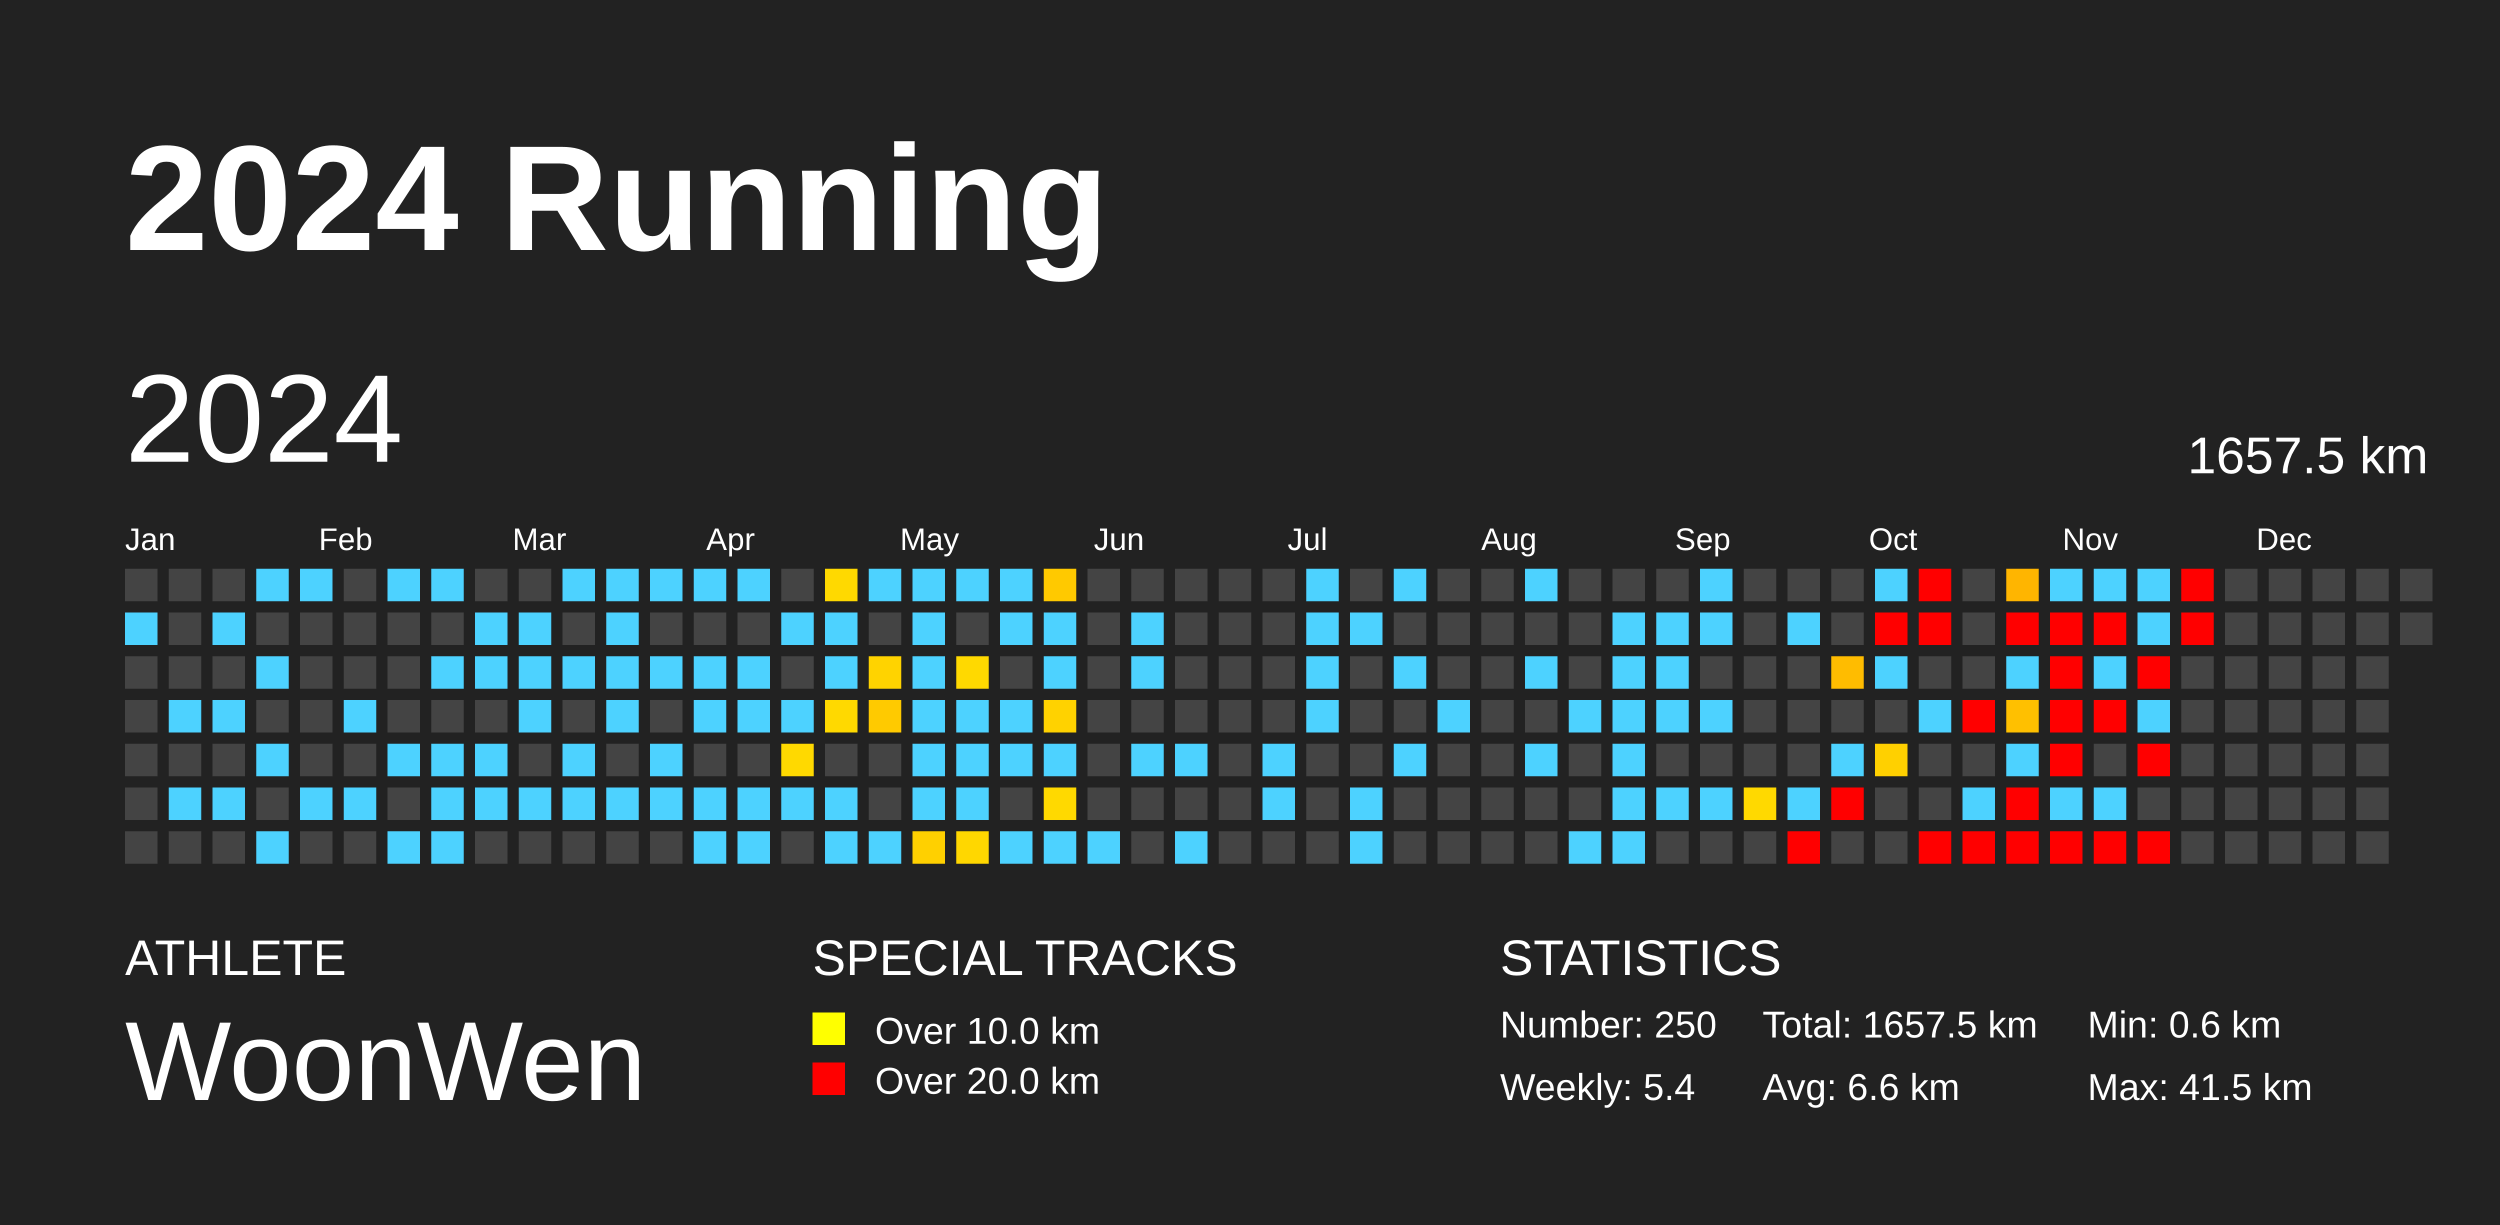
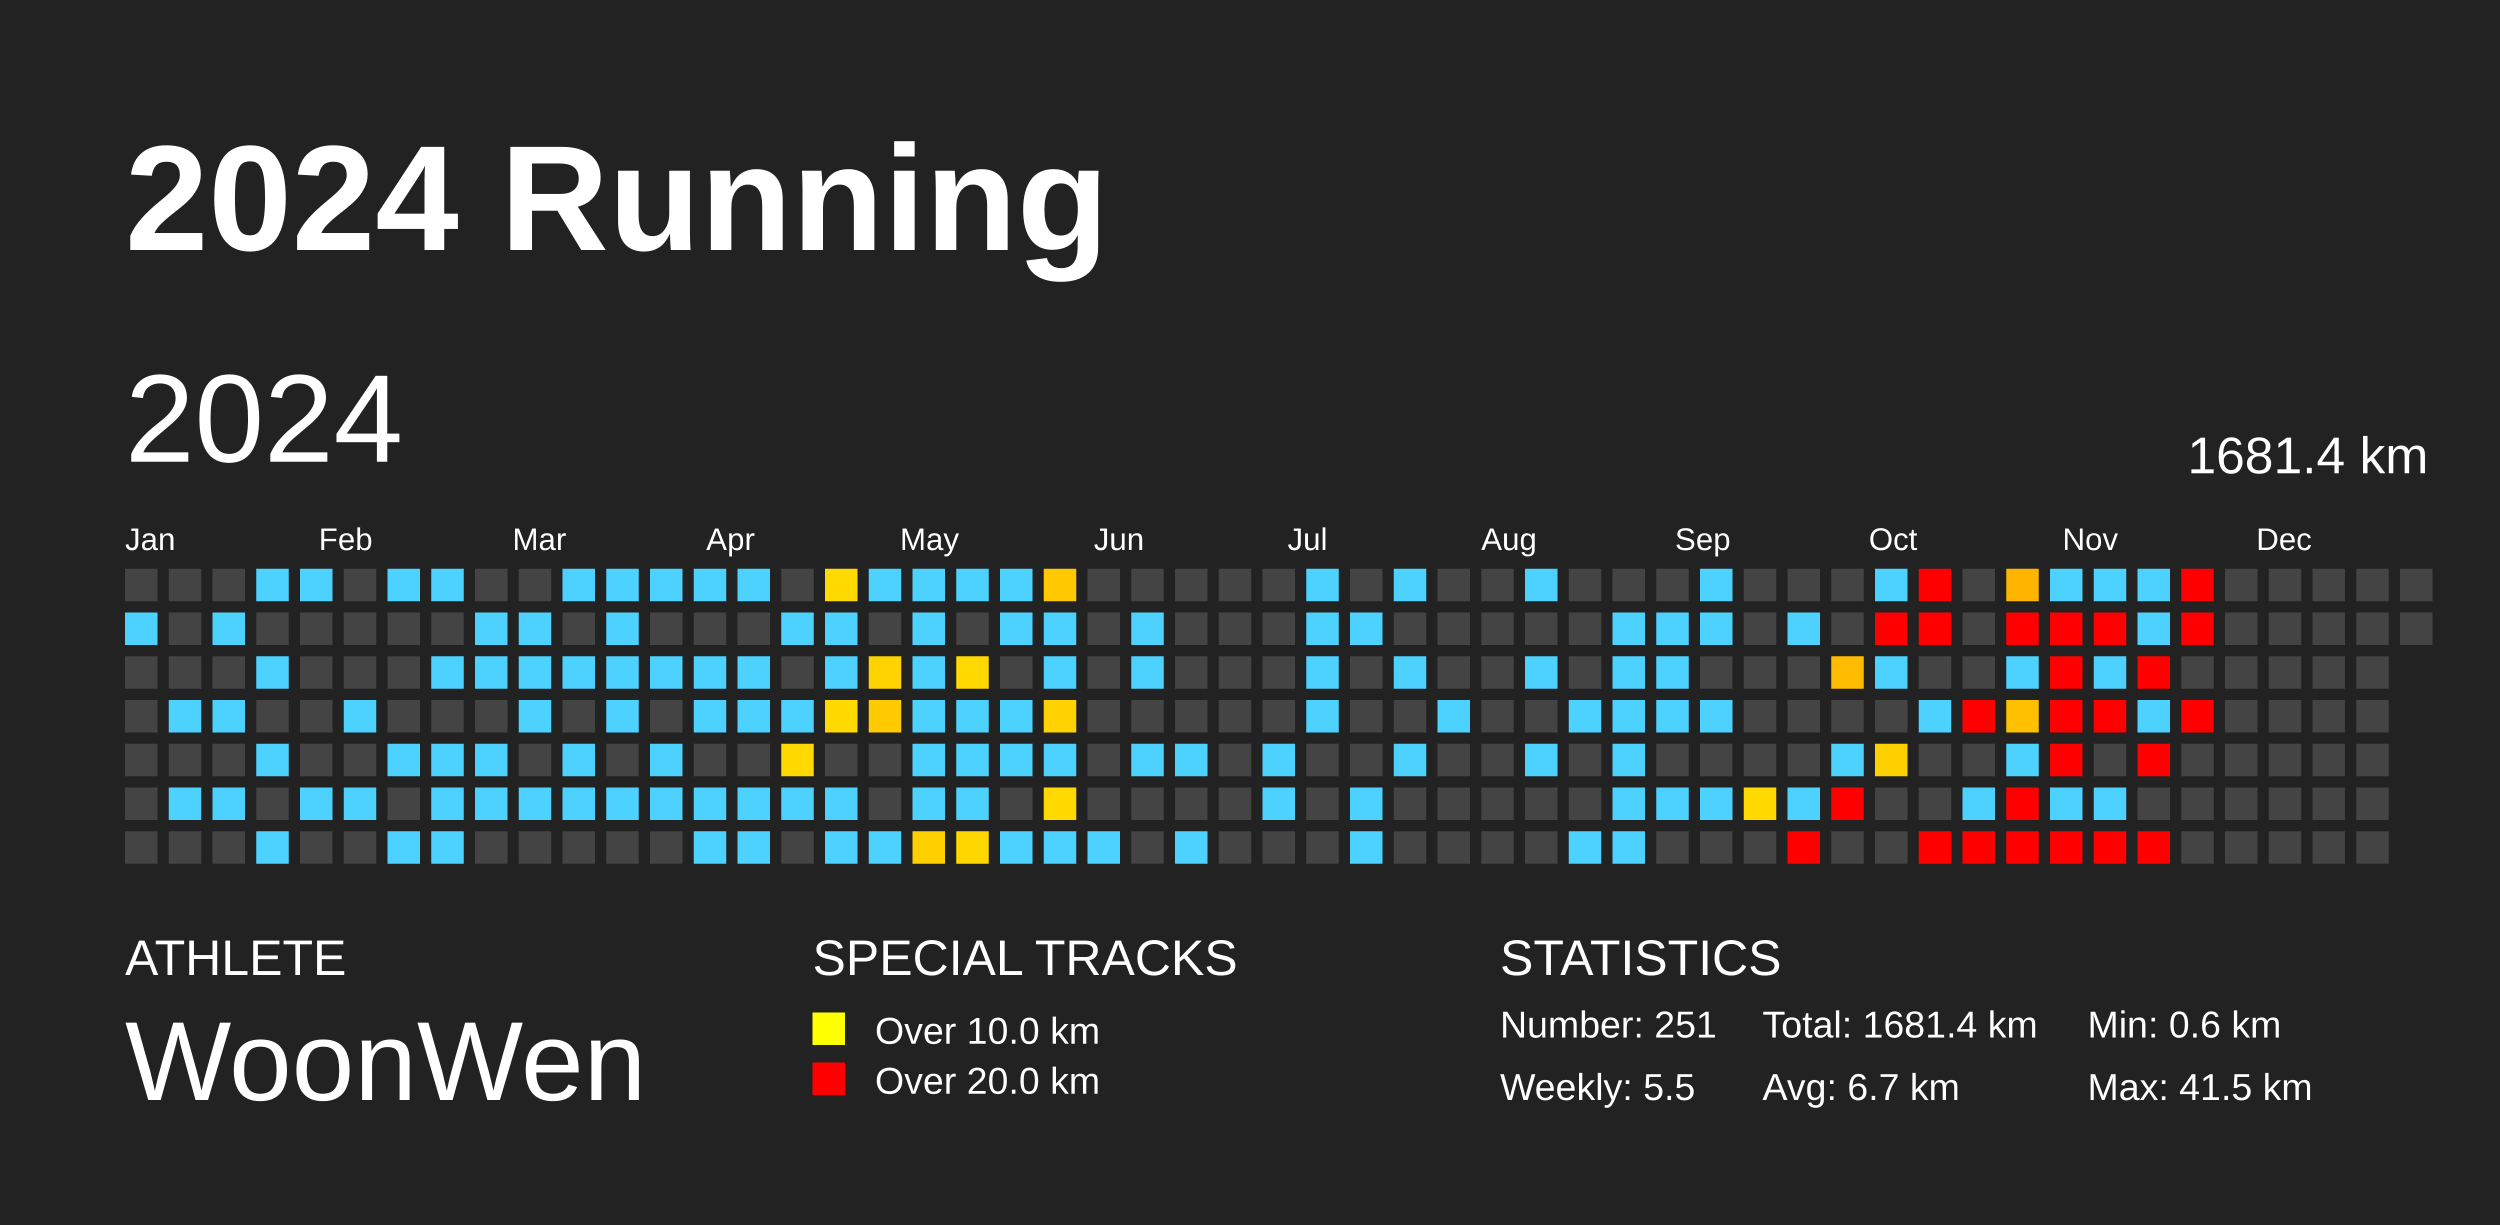
<svg xmlns="http://www.w3.org/2000/svg" baseProfile="full" height="98mm" version="1.1" viewBox="0,0,200,98" width="200mm">
  <defs />
  <rect fill="#222222" height="98" width="200" x="0" y="0" />
  <text fill="#FFFFFF" style="font-size:12px; font-family:Arial; font-weight:bold;" x="10" y="20">2024 Running</text>
  <text fill="#FFFFFF" style="font-size:4px; font-family:Arial" x="10" y="78">ATHLETE</text>
  <text fill="#FFFFFF" style="font-size:9px; font-family:Arial" x="10" y="88">WoonWen</text>
  <text fill="#FFFFFF" style="font-size:4px; font-family:Arial" x="65" y="78">SPECIAL TRACKS</text>
  <rect fill="yellow" height="2.6" width="2.6" x="65" y="81" />
  <text fill="#FFFFFF" style="font-size:3px; font-family:Arial" x="70" y="83.5">Over 10.0 km</text>
  <rect fill="red" height="2.6" width="2.6" x="65" y="85" />
  <text fill="#FFFFFF" style="font-size:3px; font-family:Arial" x="70" y="87.5">Over 20.0 km</text>
  <text fill="#FFFFFF" style="font-size:4px; font-family:Arial" x="120" y="78">STATISTICS</text>
-   <text fill="#FFFFFF" style="font-size:3px; font-family:Arial" x="120" y="83">Number: 250</text>
-   <text fill="#FFFFFF" style="font-size:3px; font-family:Arial" x="120" y="88">Weekly: 5.4</text>
-   <text fill="#FFFFFF" style="font-size:3px; font-family:Arial" x="141" y="83">Total: 1657.5 km</text>
-   <text fill="#FFFFFF" style="font-size:3px; font-family:Arial" x="141" y="88">Avg: 6.6 km</text>
+   <text fill="#FFFFFF" style="font-size:3px; font-family:Arial" x="120" y="83">Number: 251</text>
+   <text fill="#FFFFFF" style="font-size:3px; font-family:Arial" x="120" y="88">Weekly: 5.5</text>
+   <text fill="#FFFFFF" style="font-size:3px; font-family:Arial" x="141" y="83">Total: 1681.4 km</text>
+   <text fill="#FFFFFF" style="font-size:3px; font-family:Arial" x="141" y="88">Avg: 6.7 km</text>
  <text fill="#FFFFFF" style="font-size:3px; font-family:Arial" x="167" y="83">Min: 0.6 km</text>
  <text fill="#FFFFFF" style="font-size:3px; font-family:Arial" x="167" y="88">Max: 41.5 km</text>
  <text dominant-baseline="hanging" fill="#FFFFFF" style="font-size:10.0px; font-family:Arial;" x="10" y="30">2024</text>
-   <text dominant-baseline="hanging" fill="#FFFFFF" style="font-size:4.125px; font-family:Arial;" x="175" y="35">1657.5 km</text>
+   <text dominant-baseline="hanging" fill="#FFFFFF" style="font-size:4.125px; font-family:Arial;" x="175" y="35">1681.4 km</text>
  <text fill="#FFFFFF" style="font-size:2.5px; font-family:Arial" x="10.0" y="44">Jan</text>
  <text fill="#FFFFFF" style="font-size:2.5px; font-family:Arial" x="25.5" y="44">Feb</text>
  <text fill="#FFFFFF" style="font-size:2.5px; font-family:Arial" x="41.0" y="44">Mar</text>
  <text fill="#FFFFFF" style="font-size:2.5px; font-family:Arial" x="56.5" y="44">Apr</text>
  <text fill="#FFFFFF" style="font-size:2.5px; font-family:Arial" x="72.0" y="44">May</text>
  <text fill="#FFFFFF" style="font-size:2.5px; font-family:Arial" x="87.5" y="44">Jun</text>
  <text fill="#FFFFFF" style="font-size:2.5px; font-family:Arial" x="103.0" y="44">Jul</text>
  <text fill="#FFFFFF" style="font-size:2.5px; font-family:Arial" x="118.5" y="44">Aug</text>
  <text fill="#FFFFFF" style="font-size:2.5px; font-family:Arial" x="134.0" y="44">Sep</text>
  <text fill="#FFFFFF" style="font-size:2.5px; font-family:Arial" x="149.5" y="44">Oct</text>
  <text fill="#FFFFFF" style="font-size:2.5px; font-family:Arial" x="165.0" y="44">Nov</text>
  <text fill="#FFFFFF" style="font-size:2.5px; font-family:Arial" x="180.5" y="44">Dec</text>
  <rect fill="#444444" height="2.6" width="2.6" x="10.0" y="45.5" />
  <rect fill="#4dd2ff" height="2.6" width="2.6" x="10.0" y="49.0" />
  <rect fill="#444444" height="2.6" width="2.6" x="10.0" y="52.5" />
  <rect fill="#444444" height="2.6" width="2.6" x="10.0" y="56.0" />
  <rect fill="#444444" height="2.6" width="2.6" x="10.0" y="59.5" />
  <rect fill="#444444" height="2.6" width="2.6" x="10.0" y="63.0" />
  <rect fill="#444444" height="2.6" width="2.6" x="10.0" y="66.5" />
  <rect fill="#444444" height="2.6" width="2.6" x="13.5" y="45.5" />
  <rect fill="#444444" height="2.6" width="2.6" x="13.5" y="49.0" />
  <rect fill="#444444" height="2.6" width="2.6" x="13.5" y="52.5" />
  <rect fill="#4dd2ff" height="2.6" width="2.6" x="13.5" y="56.0" />
  <rect fill="#444444" height="2.6" width="2.6" x="13.5" y="59.5" />
  <rect fill="#4dd2ff" height="2.6" width="2.6" x="13.5" y="63.0" />
  <rect fill="#444444" height="2.6" width="2.6" x="13.5" y="66.5" />
  <rect fill="#444444" height="2.6" width="2.6" x="17.0" y="45.5" />
  <rect fill="#4dd2ff" height="2.6" width="2.6" x="17.0" y="49.0" />
  <rect fill="#444444" height="2.6" width="2.6" x="17.0" y="52.5" />
  <rect fill="#4dd2ff" height="2.6" width="2.6" x="17.0" y="56.0" />
  <rect fill="#444444" height="2.6" width="2.6" x="17.0" y="59.5" />
  <rect fill="#4dd2ff" height="2.6" width="2.6" x="17.0" y="63.0" />
  <rect fill="#444444" height="2.6" width="2.6" x="17.0" y="66.5" />
  <rect fill="#4dd2ff" height="2.6" width="2.6" x="20.5" y="45.5" />
  <rect fill="#444444" height="2.6" width="2.6" x="20.5" y="49.0" />
  <rect fill="#4dd2ff" height="2.6" width="2.6" x="20.5" y="52.5" />
  <rect fill="#444444" height="2.6" width="2.6" x="20.5" y="56.0" />
  <rect fill="#4dd2ff" height="2.6" width="2.6" x="20.5" y="59.5" />
  <rect fill="#444444" height="2.6" width="2.6" x="20.5" y="63.0" />
  <rect fill="#4dd2ff" height="2.6" width="2.6" x="20.5" y="66.5" />
  <rect fill="#4dd2ff" height="2.6" width="2.6" x="24.0" y="45.5" />
  <rect fill="#444444" height="2.6" width="2.6" x="24.0" y="49.0" />
  <rect fill="#444444" height="2.6" width="2.6" x="24.0" y="52.5" />
  <rect fill="#444444" height="2.6" width="2.6" x="24.0" y="56.0" />
  <rect fill="#444444" height="2.6" width="2.6" x="24.0" y="59.5" />
  <rect fill="#4dd2ff" height="2.6" width="2.6" x="24.0" y="63.0" />
  <rect fill="#444444" height="2.6" width="2.6" x="24.0" y="66.5" />
  <rect fill="#444444" height="2.6" width="2.6" x="27.5" y="45.5" />
  <rect fill="#444444" height="2.6" width="2.6" x="27.5" y="49.0" />
  <rect fill="#444444" height="2.6" width="2.6" x="27.5" y="52.5" />
  <rect fill="#4dd2ff" height="2.6" width="2.6" x="27.5" y="56.0" />
  <rect fill="#444444" height="2.6" width="2.6" x="27.5" y="59.5" />
  <rect fill="#4dd2ff" height="2.6" width="2.6" x="27.5" y="63.0" />
  <rect fill="#444444" height="2.6" width="2.6" x="27.5" y="66.5" />
  <rect fill="#4dd2ff" height="2.6" width="2.6" x="31.0" y="45.5" />
  <rect fill="#444444" height="2.6" width="2.6" x="31.0" y="49.0" />
  <rect fill="#444444" height="2.6" width="2.6" x="31.0" y="52.5" />
  <rect fill="#444444" height="2.6" width="2.6" x="31.0" y="56.0" />
  <rect fill="#4dd2ff" height="2.6" width="2.6" x="31.0" y="59.5" />
  <rect fill="#444444" height="2.6" width="2.6" x="31.0" y="63.0" />
  <rect fill="#4dd2ff" height="2.6" width="2.6" x="31.0" y="66.5" />
  <rect fill="#4dd2ff" height="2.6" width="2.6" x="34.5" y="45.5" />
  <rect fill="#444444" height="2.6" width="2.6" x="34.5" y="49.0" />
  <rect fill="#4dd2ff" height="2.6" width="2.6" x="34.5" y="52.5" />
  <rect fill="#444444" height="2.6" width="2.6" x="34.5" y="56.0" />
  <rect fill="#4dd2ff" height="2.6" width="2.6" x="34.5" y="59.5" />
  <rect fill="#4dd2ff" height="2.6" width="2.6" x="34.5" y="63.0" />
  <rect fill="#4dd2ff" height="2.6" width="2.6" x="34.5" y="66.5" />
  <rect fill="#444444" height="2.6" width="2.6" x="38.0" y="45.5" />
  <rect fill="#4dd2ff" height="2.6" width="2.6" x="38.0" y="49.0" />
  <rect fill="#4dd2ff" height="2.6" width="2.6" x="38.0" y="52.5" />
  <rect fill="#444444" height="2.6" width="2.6" x="38.0" y="56.0" />
  <rect fill="#4dd2ff" height="2.6" width="2.6" x="38.0" y="59.5" />
  <rect fill="#4dd2ff" height="2.6" width="2.6" x="38.0" y="63.0" />
  <rect fill="#444444" height="2.6" width="2.6" x="38.0" y="66.5" />
  <rect fill="#444444" height="2.6" width="2.6" x="41.5" y="45.5" />
  <rect fill="#4dd2ff" height="2.6" width="2.6" x="41.5" y="49.0" />
  <rect fill="#4dd2ff" height="2.6" width="2.6" x="41.5" y="52.5" />
  <rect fill="#4dd2ff" height="2.6" width="2.6" x="41.5" y="56.0" />
  <rect fill="#444444" height="2.6" width="2.6" x="41.5" y="59.5" />
  <rect fill="#4dd2ff" height="2.6" width="2.6" x="41.5" y="63.0" />
  <rect fill="#444444" height="2.6" width="2.6" x="41.5" y="66.5" />
  <rect fill="#4dd2ff" height="2.6" width="2.6" x="45.0" y="45.5" />
  <rect fill="#444444" height="2.6" width="2.6" x="45.0" y="49.0" />
  <rect fill="#4dd2ff" height="2.6" width="2.6" x="45.0" y="52.5" />
  <rect fill="#444444" height="2.6" width="2.6" x="45.0" y="56.0" />
  <rect fill="#4dd2ff" height="2.6" width="2.6" x="45.0" y="59.5" />
  <rect fill="#4dd2ff" height="2.6" width="2.6" x="45.0" y="63.0" />
  <rect fill="#444444" height="2.6" width="2.6" x="45.0" y="66.5" />
  <rect fill="#4dd2ff" height="2.6" width="2.6" x="48.5" y="45.5" />
  <rect fill="#4dd2ff" height="2.6" width="2.6" x="48.5" y="49.0" />
  <rect fill="#4dd2ff" height="2.6" width="2.6" x="48.5" y="52.5" />
  <rect fill="#4dd2ff" height="2.6" width="2.6" x="48.5" y="56.0" />
  <rect fill="#444444" height="2.6" width="2.6" x="48.5" y="59.5" />
  <rect fill="#4dd2ff" height="2.6" width="2.6" x="48.5" y="63.0" />
  <rect fill="#444444" height="2.6" width="2.6" x="48.5" y="66.5" />
  <rect fill="#4dd2ff" height="2.6" width="2.6" x="52.0" y="45.5" />
  <rect fill="#444444" height="2.6" width="2.6" x="52.0" y="49.0" />
  <rect fill="#4dd2ff" height="2.6" width="2.6" x="52.0" y="52.5" />
  <rect fill="#444444" height="2.6" width="2.6" x="52.0" y="56.0" />
  <rect fill="#4dd2ff" height="2.6" width="2.6" x="52.0" y="59.5" />
  <rect fill="#4dd2ff" height="2.6" width="2.6" x="52.0" y="63.0" />
  <rect fill="#444444" height="2.6" width="2.6" x="52.0" y="66.5" />
  <rect fill="#4dd2ff" height="2.6" width="2.6" x="55.5" y="45.5" />
  <rect fill="#444444" height="2.6" width="2.6" x="55.5" y="49.0" />
  <rect fill="#4dd2ff" height="2.6" width="2.6" x="55.5" y="52.5" />
  <rect fill="#4dd2ff" height="2.6" width="2.6" x="55.5" y="56.0" />
  <rect fill="#444444" height="2.6" width="2.6" x="55.5" y="59.5" />
  <rect fill="#4dd2ff" height="2.6" width="2.6" x="55.5" y="63.0" />
  <rect fill="#4dd2ff" height="2.6" width="2.6" x="55.5" y="66.5" />
  <rect fill="#4dd2ff" height="2.6" width="2.6" x="59.0" y="45.5" />
  <rect fill="#444444" height="2.6" width="2.6" x="59.0" y="49.0" />
  <rect fill="#4dd2ff" height="2.6" width="2.6" x="59.0" y="52.5" />
  <rect fill="#4dd2ff" height="2.6" width="2.6" x="59.0" y="56.0" />
  <rect fill="#444444" height="2.6" width="2.6" x="59.0" y="59.5" />
  <rect fill="#4dd2ff" height="2.6" width="2.6" x="59.0" y="63.0" />
  <rect fill="#4dd2ff" height="2.6" width="2.6" x="59.0" y="66.5" />
  <rect fill="#444444" height="2.6" width="2.6" x="62.5" y="45.5" />
  <rect fill="#4dd2ff" height="2.6" width="2.6" x="62.5" y="49.0" />
  <rect fill="#444444" height="2.6" width="2.6" x="62.5" y="52.5" />
  <rect fill="#4dd2ff" height="2.6" width="2.6" x="62.5" y="56.0" />
  <rect fill="#ffd900" height="2.6" width="2.6" x="62.5" y="59.5" />
  <rect fill="#4dd2ff" height="2.6" width="2.6" x="62.5" y="63.0" />
  <rect fill="#444444" height="2.6" width="2.6" x="62.5" y="66.5" />
  <rect fill="#ffd900" height="2.6" width="2.6" x="66.0" y="45.5" />
  <rect fill="#4dd2ff" height="2.6" width="2.6" x="66.0" y="49.0" />
  <rect fill="#4dd2ff" height="2.6" width="2.6" x="66.0" y="52.5" />
  <rect fill="#ffd900" height="2.6" width="2.6" x="66.0" y="56.0" />
  <rect fill="#444444" height="2.6" width="2.6" x="66.0" y="59.5" />
  <rect fill="#4dd2ff" height="2.6" width="2.6" x="66.0" y="63.0" />
  <rect fill="#4dd2ff" height="2.6" width="2.6" x="66.0" y="66.5" />
  <rect fill="#4dd2ff" height="2.6" width="2.6" x="69.5" y="45.5" />
  <rect fill="#444444" height="2.6" width="2.6" x="69.5" y="49.0" />
  <rect fill="#ffd300" height="2.6" width="2.6" x="69.5" y="52.5" />
  <rect fill="#ffca00" height="2.6" width="2.6" x="69.5" y="56.0" />
  <rect fill="#444444" height="2.6" width="2.6" x="69.5" y="59.5" />
  <rect fill="#444444" height="2.6" width="2.6" x="69.5" y="63.0" />
  <rect fill="#4dd2ff" height="2.6" width="2.6" x="69.5" y="66.5" />
  <rect fill="#4dd2ff" height="2.6" width="2.6" x="73.0" y="45.5" />
  <rect fill="#4dd2ff" height="2.6" width="2.6" x="73.0" y="49.0" />
  <rect fill="#4dd2ff" height="2.6" width="2.6" x="73.0" y="52.5" />
  <rect fill="#4dd2ff" height="2.6" width="2.6" x="73.0" y="56.0" />
  <rect fill="#4dd2ff" height="2.6" width="2.6" x="73.0" y="59.5" />
  <rect fill="#4dd2ff" height="2.6" width="2.6" x="73.0" y="63.0" />
  <rect fill="#ffd000" height="2.6" width="2.6" x="73.0" y="66.5" />
  <rect fill="#4dd2ff" height="2.6" width="2.6" x="76.5" y="45.5" />
  <rect fill="#444444" height="2.6" width="2.6" x="76.5" y="49.0" />
  <rect fill="#ffd900" height="2.6" width="2.6" x="76.5" y="52.5" />
  <rect fill="#4dd2ff" height="2.6" width="2.6" x="76.5" y="56.0" />
  <rect fill="#4dd2ff" height="2.6" width="2.6" x="76.5" y="59.5" />
  <rect fill="#4dd2ff" height="2.6" width="2.6" x="76.5" y="63.0" />
  <rect fill="#ffd700" height="2.6" width="2.6" x="76.5" y="66.5" />
  <rect fill="#4dd2ff" height="2.6" width="2.6" x="80.0" y="45.5" />
  <rect fill="#4dd2ff" height="2.6" width="2.6" x="80.0" y="49.0" />
  <rect fill="#444444" height="2.6" width="2.6" x="80.0" y="52.5" />
  <rect fill="#4dd2ff" height="2.6" width="2.6" x="80.0" y="56.0" />
  <rect fill="#4dd2ff" height="2.6" width="2.6" x="80.0" y="59.5" />
  <rect fill="#444444" height="2.6" width="2.6" x="80.0" y="63.0" />
  <rect fill="#4dd2ff" height="2.6" width="2.6" x="80.0" y="66.5" />
  <rect fill="#ffc900" height="2.6" width="2.6" x="83.5" y="45.5" />
  <rect fill="#4dd2ff" height="2.6" width="2.6" x="83.5" y="49.0" />
  <rect fill="#4dd2ff" height="2.6" width="2.6" x="83.5" y="52.5" />
  <rect fill="#ffd200" height="2.6" width="2.6" x="83.5" y="56.0" />
  <rect fill="#4dd2ff" height="2.6" width="2.6" x="83.5" y="59.5" />
  <rect fill="#ffd900" height="2.6" width="2.6" x="83.5" y="63.0" />
  <rect fill="#4dd2ff" height="2.6" width="2.6" x="83.5" y="66.5" />
  <rect fill="#444444" height="2.6" width="2.6" x="87.0" y="45.5" />
  <rect fill="#444444" height="2.6" width="2.6" x="87.0" y="49.0" />
  <rect fill="#444444" height="2.6" width="2.6" x="87.0" y="52.5" />
  <rect fill="#444444" height="2.6" width="2.6" x="87.0" y="56.0" />
  <rect fill="#444444" height="2.6" width="2.6" x="87.0" y="59.5" />
  <rect fill="#444444" height="2.6" width="2.6" x="87.0" y="63.0" />
  <rect fill="#4dd2ff" height="2.6" width="2.6" x="87.0" y="66.5" />
  <rect fill="#444444" height="2.6" width="2.6" x="90.5" y="45.5" />
  <rect fill="#4dd2ff" height="2.6" width="2.6" x="90.5" y="49.0" />
  <rect fill="#4dd2ff" height="2.6" width="2.6" x="90.5" y="52.5" />
  <rect fill="#444444" height="2.6" width="2.6" x="90.5" y="56.0" />
  <rect fill="#4dd2ff" height="2.6" width="2.6" x="90.5" y="59.5" />
  <rect fill="#444444" height="2.6" width="2.6" x="90.5" y="63.0" />
  <rect fill="#444444" height="2.6" width="2.6" x="90.5" y="66.5" />
  <rect fill="#444444" height="2.6" width="2.6" x="94.0" y="45.5" />
  <rect fill="#444444" height="2.6" width="2.6" x="94.0" y="49.0" />
  <rect fill="#444444" height="2.6" width="2.6" x="94.0" y="52.5" />
  <rect fill="#444444" height="2.6" width="2.6" x="94.0" y="56.0" />
  <rect fill="#4dd2ff" height="2.6" width="2.6" x="94.0" y="59.5" />
  <rect fill="#444444" height="2.6" width="2.6" x="94.0" y="63.0" />
  <rect fill="#4dd2ff" height="2.6" width="2.6" x="94.0" y="66.5" />
  <rect fill="#444444" height="2.6" width="2.6" x="97.5" y="45.5" />
  <rect fill="#444444" height="2.6" width="2.6" x="97.5" y="49.0" />
  <rect fill="#444444" height="2.6" width="2.6" x="97.5" y="52.5" />
  <rect fill="#444444" height="2.6" width="2.6" x="97.5" y="56.0" />
  <rect fill="#444444" height="2.6" width="2.6" x="97.5" y="59.5" />
  <rect fill="#444444" height="2.6" width="2.6" x="97.5" y="63.0" />
  <rect fill="#444444" height="2.6" width="2.6" x="97.5" y="66.5" />
  <rect fill="#444444" height="2.6" width="2.6" x="101.0" y="45.5" />
  <rect fill="#444444" height="2.6" width="2.6" x="101.0" y="49.0" />
  <rect fill="#444444" height="2.6" width="2.6" x="101.0" y="52.5" />
  <rect fill="#444444" height="2.6" width="2.6" x="101.0" y="56.0" />
  <rect fill="#4dd2ff" height="2.6" width="2.6" x="101.0" y="59.5" />
  <rect fill="#4dd2ff" height="2.6" width="2.6" x="101.0" y="63.0" />
  <rect fill="#444444" height="2.6" width="2.6" x="101.0" y="66.5" />
  <rect fill="#4dd2ff" height="2.6" width="2.6" x="104.5" y="45.5" />
  <rect fill="#4dd2ff" height="2.6" width="2.6" x="104.5" y="49.0" />
  <rect fill="#4dd2ff" height="2.6" width="2.6" x="104.5" y="52.5" />
  <rect fill="#4dd2ff" height="2.6" width="2.6" x="104.5" y="56.0" />
  <rect fill="#444444" height="2.6" width="2.6" x="104.5" y="59.5" />
  <rect fill="#444444" height="2.6" width="2.6" x="104.5" y="63.0" />
  <rect fill="#444444" height="2.6" width="2.6" x="104.5" y="66.5" />
  <rect fill="#444444" height="2.6" width="2.6" x="108.0" y="45.5" />
  <rect fill="#4dd2ff" height="2.6" width="2.6" x="108.0" y="49.0" />
  <rect fill="#444444" height="2.6" width="2.6" x="108.0" y="52.5" />
  <rect fill="#444444" height="2.6" width="2.6" x="108.0" y="56.0" />
  <rect fill="#444444" height="2.6" width="2.6" x="108.0" y="59.5" />
  <rect fill="#4dd2ff" height="2.6" width="2.6" x="108.0" y="63.0" />
  <rect fill="#4dd2ff" height="2.6" width="2.6" x="108.0" y="66.5" />
  <rect fill="#4dd2ff" height="2.6" width="2.6" x="111.5" y="45.5" />
  <rect fill="#444444" height="2.6" width="2.6" x="111.5" y="49.0" />
  <rect fill="#4dd2ff" height="2.6" width="2.6" x="111.5" y="52.5" />
  <rect fill="#444444" height="2.6" width="2.6" x="111.5" y="56.0" />
  <rect fill="#4dd2ff" height="2.6" width="2.6" x="111.5" y="59.5" />
  <rect fill="#444444" height="2.6" width="2.6" x="111.5" y="63.0" />
  <rect fill="#444444" height="2.6" width="2.6" x="111.5" y="66.5" />
  <rect fill="#444444" height="2.6" width="2.6" x="115.0" y="45.5" />
  <rect fill="#444444" height="2.6" width="2.6" x="115.0" y="49.0" />
  <rect fill="#444444" height="2.6" width="2.6" x="115.0" y="52.5" />
  <rect fill="#4dd2ff" height="2.6" width="2.6" x="115.0" y="56.0" />
  <rect fill="#444444" height="2.6" width="2.6" x="115.0" y="59.5" />
  <rect fill="#444444" height="2.6" width="2.6" x="115.0" y="63.0" />
  <rect fill="#444444" height="2.6" width="2.6" x="115.0" y="66.5" />
  <rect fill="#444444" height="2.6" width="2.6" x="118.5" y="45.5" />
  <rect fill="#444444" height="2.6" width="2.6" x="118.5" y="49.0" />
  <rect fill="#444444" height="2.6" width="2.6" x="118.5" y="52.5" />
  <rect fill="#444444" height="2.6" width="2.6" x="118.5" y="56.0" />
  <rect fill="#444444" height="2.6" width="2.6" x="118.5" y="59.5" />
  <rect fill="#444444" height="2.6" width="2.6" x="118.5" y="63.0" />
  <rect fill="#444444" height="2.6" width="2.6" x="118.5" y="66.5" />
  <rect fill="#4dd2ff" height="2.6" width="2.6" x="122.0" y="45.5" />
  <rect fill="#444444" height="2.6" width="2.6" x="122.0" y="49.0" />
  <rect fill="#4dd2ff" height="2.6" width="2.6" x="122.0" y="52.5" />
  <rect fill="#444444" height="2.6" width="2.6" x="122.0" y="56.0" />
  <rect fill="#4dd2ff" height="2.6" width="2.6" x="122.0" y="59.5" />
  <rect fill="#444444" height="2.6" width="2.6" x="122.0" y="63.0" />
  <rect fill="#444444" height="2.6" width="2.6" x="122.0" y="66.5" />
  <rect fill="#444444" height="2.6" width="2.6" x="125.5" y="45.5" />
  <rect fill="#444444" height="2.6" width="2.6" x="125.5" y="49.0" />
  <rect fill="#444444" height="2.6" width="2.6" x="125.5" y="52.5" />
  <rect fill="#4dd2ff" height="2.6" width="2.6" x="125.5" y="56.0" />
  <rect fill="#444444" height="2.6" width="2.6" x="125.5" y="59.5" />
  <rect fill="#444444" height="2.6" width="2.6" x="125.5" y="63.0" />
  <rect fill="#4dd2ff" height="2.6" width="2.6" x="125.5" y="66.5" />
  <rect fill="#444444" height="2.6" width="2.6" x="129.0" y="45.5" />
  <rect fill="#4dd2ff" height="2.6" width="2.6" x="129.0" y="49.0" />
  <rect fill="#4dd2ff" height="2.6" width="2.6" x="129.0" y="52.5" />
  <rect fill="#4dd2ff" height="2.6" width="2.6" x="129.0" y="56.0" />
  <rect fill="#4dd2ff" height="2.6" width="2.6" x="129.0" y="59.5" />
  <rect fill="#4dd2ff" height="2.6" width="2.6" x="129.0" y="63.0" />
  <rect fill="#4dd2ff" height="2.6" width="2.6" x="129.0" y="66.5" />
  <rect fill="#444444" height="2.6" width="2.6" x="132.5" y="45.5" />
  <rect fill="#4dd2ff" height="2.6" width="2.6" x="132.5" y="49.0" />
  <rect fill="#4dd2ff" height="2.6" width="2.6" x="132.5" y="52.5" />
  <rect fill="#4dd2ff" height="2.6" width="2.6" x="132.5" y="56.0" />
  <rect fill="#444444" height="2.6" width="2.6" x="132.5" y="59.5" />
  <rect fill="#4dd2ff" height="2.6" width="2.6" x="132.5" y="63.0" />
  <rect fill="#444444" height="2.6" width="2.6" x="132.5" y="66.5" />
  <rect fill="#4dd2ff" height="2.6" width="2.6" x="136.0" y="45.5" />
  <rect fill="#4dd2ff" height="2.6" width="2.6" x="136.0" y="49.0" />
  <rect fill="#444444" height="2.6" width="2.6" x="136.0" y="52.5" />
  <rect fill="#4dd2ff" height="2.6" width="2.6" x="136.0" y="56.0" />
  <rect fill="#444444" height="2.6" width="2.6" x="136.0" y="59.5" />
  <rect fill="#4dd2ff" height="2.6" width="2.6" x="136.0" y="63.0" />
  <rect fill="#444444" height="2.6" width="2.6" x="136.0" y="66.5" />
  <rect fill="#444444" height="2.6" width="2.6" x="139.5" y="45.5" />
  <rect fill="#444444" height="2.6" width="2.6" x="139.5" y="49.0" />
  <rect fill="#444444" height="2.6" width="2.6" x="139.5" y="52.5" />
  <rect fill="#444444" height="2.6" width="2.6" x="139.5" y="56.0" />
  <rect fill="#444444" height="2.6" width="2.6" x="139.5" y="59.5" />
  <rect fill="#ffd900" height="2.6" width="2.6" x="139.5" y="63.0" />
  <rect fill="#444444" height="2.6" width="2.6" x="139.5" y="66.5" />
  <rect fill="#444444" height="2.6" width="2.6" x="143.0" y="45.5" />
  <rect fill="#4dd2ff" height="2.6" width="2.6" x="143.0" y="49.0" />
  <rect fill="#444444" height="2.6" width="2.6" x="143.0" y="52.5" />
  <rect fill="#444444" height="2.6" width="2.6" x="143.0" y="56.0" />
  <rect fill="#444444" height="2.6" width="2.6" x="143.0" y="59.5" />
  <rect fill="#4dd2ff" height="2.6" width="2.6" x="143.0" y="63.0" />
  <rect fill="red" height="2.6" width="2.6" x="143.0" y="66.5" />
  <rect fill="#444444" height="2.6" width="2.6" x="146.5" y="45.5" />
  <rect fill="#444444" height="2.6" width="2.6" x="146.5" y="49.0" />
  <rect fill="#ffbc00" height="2.6" width="2.6" x="146.5" y="52.5" />
  <rect fill="#444444" height="2.6" width="2.6" x="146.5" y="56.0" />
  <rect fill="#4dd2ff" height="2.6" width="2.6" x="146.5" y="59.5" />
  <rect fill="red" height="2.6" width="2.6" x="146.5" y="63.0" />
  <rect fill="#444444" height="2.6" width="2.6" x="146.5" y="66.5" />
  <rect fill="#4dd2ff" height="2.6" width="2.6" x="150.0" y="45.5" />
  <rect fill="red" height="2.6" width="2.6" x="150.0" y="49.0" />
  <rect fill="#4dd2ff" height="2.6" width="2.6" x="150.0" y="52.5" />
  <rect fill="#444444" height="2.6" width="2.6" x="150.0" y="56.0" />
  <rect fill="#ffd000" height="2.6" width="2.6" x="150.0" y="59.5" />
  <rect fill="#444444" height="2.6" width="2.6" x="150.0" y="63.0" />
  <rect fill="#444444" height="2.6" width="2.6" x="150.0" y="66.5" />
  <rect fill="red" height="2.6" width="2.6" x="153.5" y="45.5" />
  <rect fill="red" height="2.6" width="2.6" x="153.5" y="49.0" />
  <rect fill="#444444" height="2.6" width="2.6" x="153.5" y="52.5" />
  <rect fill="#4dd2ff" height="2.6" width="2.6" x="153.5" y="56.0" />
  <rect fill="#444444" height="2.6" width="2.6" x="153.5" y="59.5" />
  <rect fill="#444444" height="2.6" width="2.6" x="153.5" y="63.0" />
  <rect fill="red" height="2.6" width="2.6" x="153.5" y="66.5" />
  <rect fill="#444444" height="2.6" width="2.6" x="157.0" y="45.5" />
  <rect fill="#444444" height="2.6" width="2.6" x="157.0" y="49.0" />
  <rect fill="#444444" height="2.6" width="2.6" x="157.0" y="52.5" />
  <rect fill="red" height="2.6" width="2.6" x="157.0" y="56.0" />
  <rect fill="#444444" height="2.6" width="2.6" x="157.0" y="59.5" />
  <rect fill="#4dd2ff" height="2.6" width="2.6" x="157.0" y="63.0" />
  <rect fill="red" height="2.6" width="2.6" x="157.0" y="66.5" />
  <rect fill="#ffb500" height="2.6" width="2.6" x="160.5" y="45.5" />
  <rect fill="red" height="2.6" width="2.6" x="160.5" y="49.0" />
  <rect fill="#4dd2ff" height="2.6" width="2.6" x="160.5" y="52.5" />
  <rect fill="#ffc000" height="2.6" width="2.6" x="160.5" y="56.0" />
  <rect fill="#4dd2ff" height="2.6" width="2.6" x="160.5" y="59.5" />
  <rect fill="red" height="2.6" width="2.6" x="160.5" y="63.0" />
  <rect fill="red" height="2.6" width="2.6" x="160.5" y="66.5" />
  <rect fill="#4dd2ff" height="2.6" width="2.6" x="164.0" y="45.5" />
  <rect fill="red" height="2.6" width="2.6" x="164.0" y="49.0" />
  <rect fill="red" height="2.6" width="2.6" x="164.0" y="52.5" />
  <rect fill="red" height="2.6" width="2.6" x="164.0" y="56.0" />
  <rect fill="red" height="2.6" width="2.6" x="164.0" y="59.5" />
  <rect fill="#4dd2ff" height="2.6" width="2.6" x="164.0" y="63.0" />
  <rect fill="red" height="2.6" width="2.6" x="164.0" y="66.5" />
  <rect fill="#4dd2ff" height="2.6" width="2.6" x="167.5" y="45.5" />
  <rect fill="red" height="2.6" width="2.6" x="167.5" y="49.0" />
  <rect fill="#4dd2ff" height="2.6" width="2.6" x="167.5" y="52.5" />
  <rect fill="red" height="2.6" width="2.6" x="167.5" y="56.0" />
  <rect fill="#444444" height="2.6" width="2.6" x="167.5" y="59.5" />
  <rect fill="#4dd2ff" height="2.6" width="2.6" x="167.5" y="63.0" />
  <rect fill="red" height="2.6" width="2.6" x="167.5" y="66.5" />
  <rect fill="#4dd2ff" height="2.6" width="2.6" x="171.0" y="45.5" />
  <rect fill="#4dd2ff" height="2.6" width="2.6" x="171.0" y="49.0" />
  <rect fill="red" height="2.6" width="2.6" x="171.0" y="52.5" />
  <rect fill="#4dd2ff" height="2.6" width="2.6" x="171.0" y="56.0" />
  <rect fill="red" height="2.6" width="2.6" x="171.0" y="59.5" />
  <rect fill="#444444" height="2.6" width="2.6" x="171.0" y="63.0" />
  <rect fill="red" height="2.6" width="2.6" x="171.0" y="66.5" />
  <rect fill="red" height="2.6" width="2.6" x="174.5" y="45.5" />
  <rect fill="red" height="2.6" width="2.6" x="174.5" y="49.0" />
  <rect fill="#444444" height="2.6" width="2.6" x="174.5" y="52.5" />
-   <rect fill="#444444" height="2.6" width="2.6" x="174.5" y="56.0" />
+   <rect fill="red" height="2.6" width="2.6" x="174.5" y="56.0" />
  <rect fill="#444444" height="2.6" width="2.6" x="174.5" y="59.5" />
  <rect fill="#444444" height="2.6" width="2.6" x="174.5" y="63.0" />
  <rect fill="#444444" height="2.6" width="2.6" x="174.5" y="66.5" />
  <rect fill="#444444" height="2.6" width="2.6" x="178.0" y="45.5" />
  <rect fill="#444444" height="2.6" width="2.6" x="178.0" y="49.0" />
  <rect fill="#444444" height="2.6" width="2.6" x="178.0" y="52.5" />
  <rect fill="#444444" height="2.6" width="2.6" x="178.0" y="56.0" />
  <rect fill="#444444" height="2.6" width="2.6" x="178.0" y="59.5" />
  <rect fill="#444444" height="2.6" width="2.6" x="178.0" y="63.0" />
  <rect fill="#444444" height="2.6" width="2.6" x="178.0" y="66.5" />
  <rect fill="#444444" height="2.6" width="2.6" x="181.5" y="45.5" />
  <rect fill="#444444" height="2.6" width="2.6" x="181.5" y="49.0" />
  <rect fill="#444444" height="2.6" width="2.6" x="181.5" y="52.5" />
  <rect fill="#444444" height="2.6" width="2.6" x="181.5" y="56.0" />
  <rect fill="#444444" height="2.6" width="2.6" x="181.5" y="59.5" />
  <rect fill="#444444" height="2.6" width="2.6" x="181.5" y="63.0" />
  <rect fill="#444444" height="2.6" width="2.6" x="181.5" y="66.5" />
  <rect fill="#444444" height="2.6" width="2.6" x="185.0" y="45.5" />
  <rect fill="#444444" height="2.6" width="2.6" x="185.0" y="49.0" />
  <rect fill="#444444" height="2.6" width="2.6" x="185.0" y="52.5" />
  <rect fill="#444444" height="2.6" width="2.6" x="185.0" y="56.0" />
  <rect fill="#444444" height="2.6" width="2.6" x="185.0" y="59.5" />
  <rect fill="#444444" height="2.6" width="2.6" x="185.0" y="63.0" />
  <rect fill="#444444" height="2.6" width="2.6" x="185.0" y="66.5" />
  <rect fill="#444444" height="2.6" width="2.6" x="188.5" y="45.5" />
  <rect fill="#444444" height="2.6" width="2.6" x="188.5" y="49.0" />
  <rect fill="#444444" height="2.6" width="2.6" x="188.5" y="52.5" />
  <rect fill="#444444" height="2.6" width="2.6" x="188.5" y="56.0" />
  <rect fill="#444444" height="2.6" width="2.6" x="188.5" y="59.5" />
  <rect fill="#444444" height="2.6" width="2.6" x="188.5" y="63.0" />
  <rect fill="#444444" height="2.6" width="2.6" x="188.5" y="66.5" />
  <rect fill="#444444" height="2.6" width="2.6" x="192.0" y="45.5" />
  <rect fill="#444444" height="2.6" width="2.6" x="192.0" y="49.0" />
</svg>
